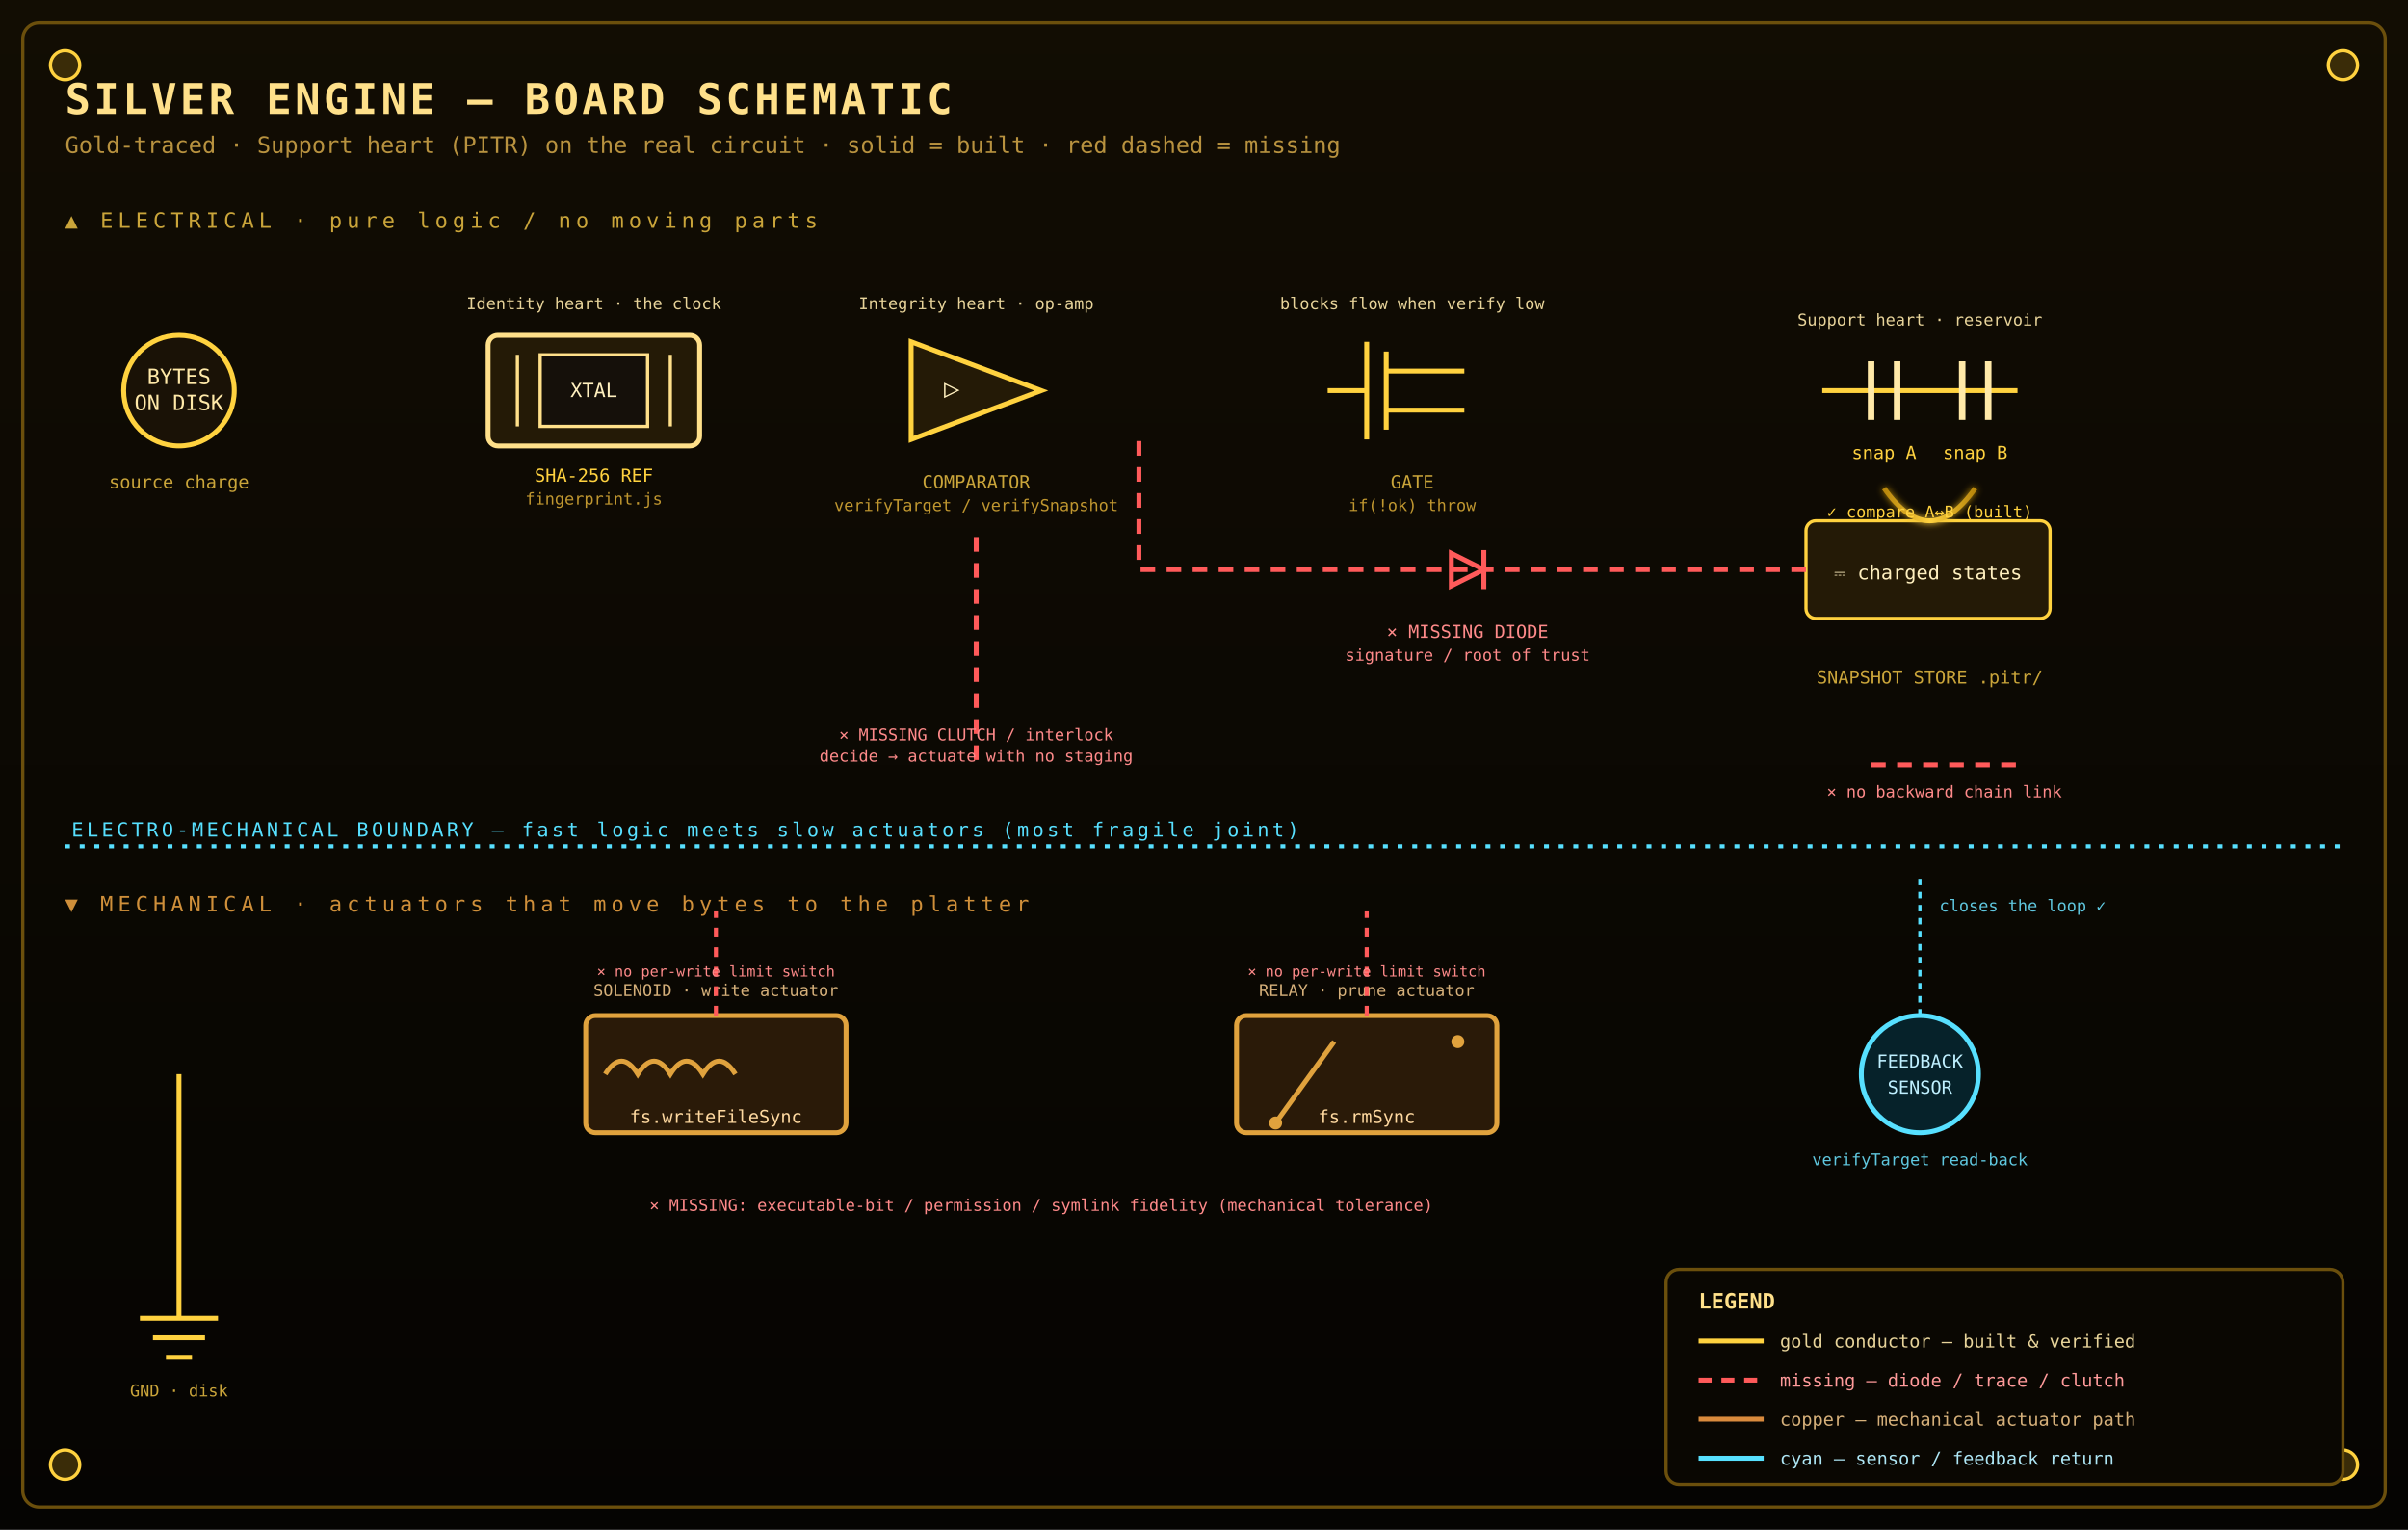
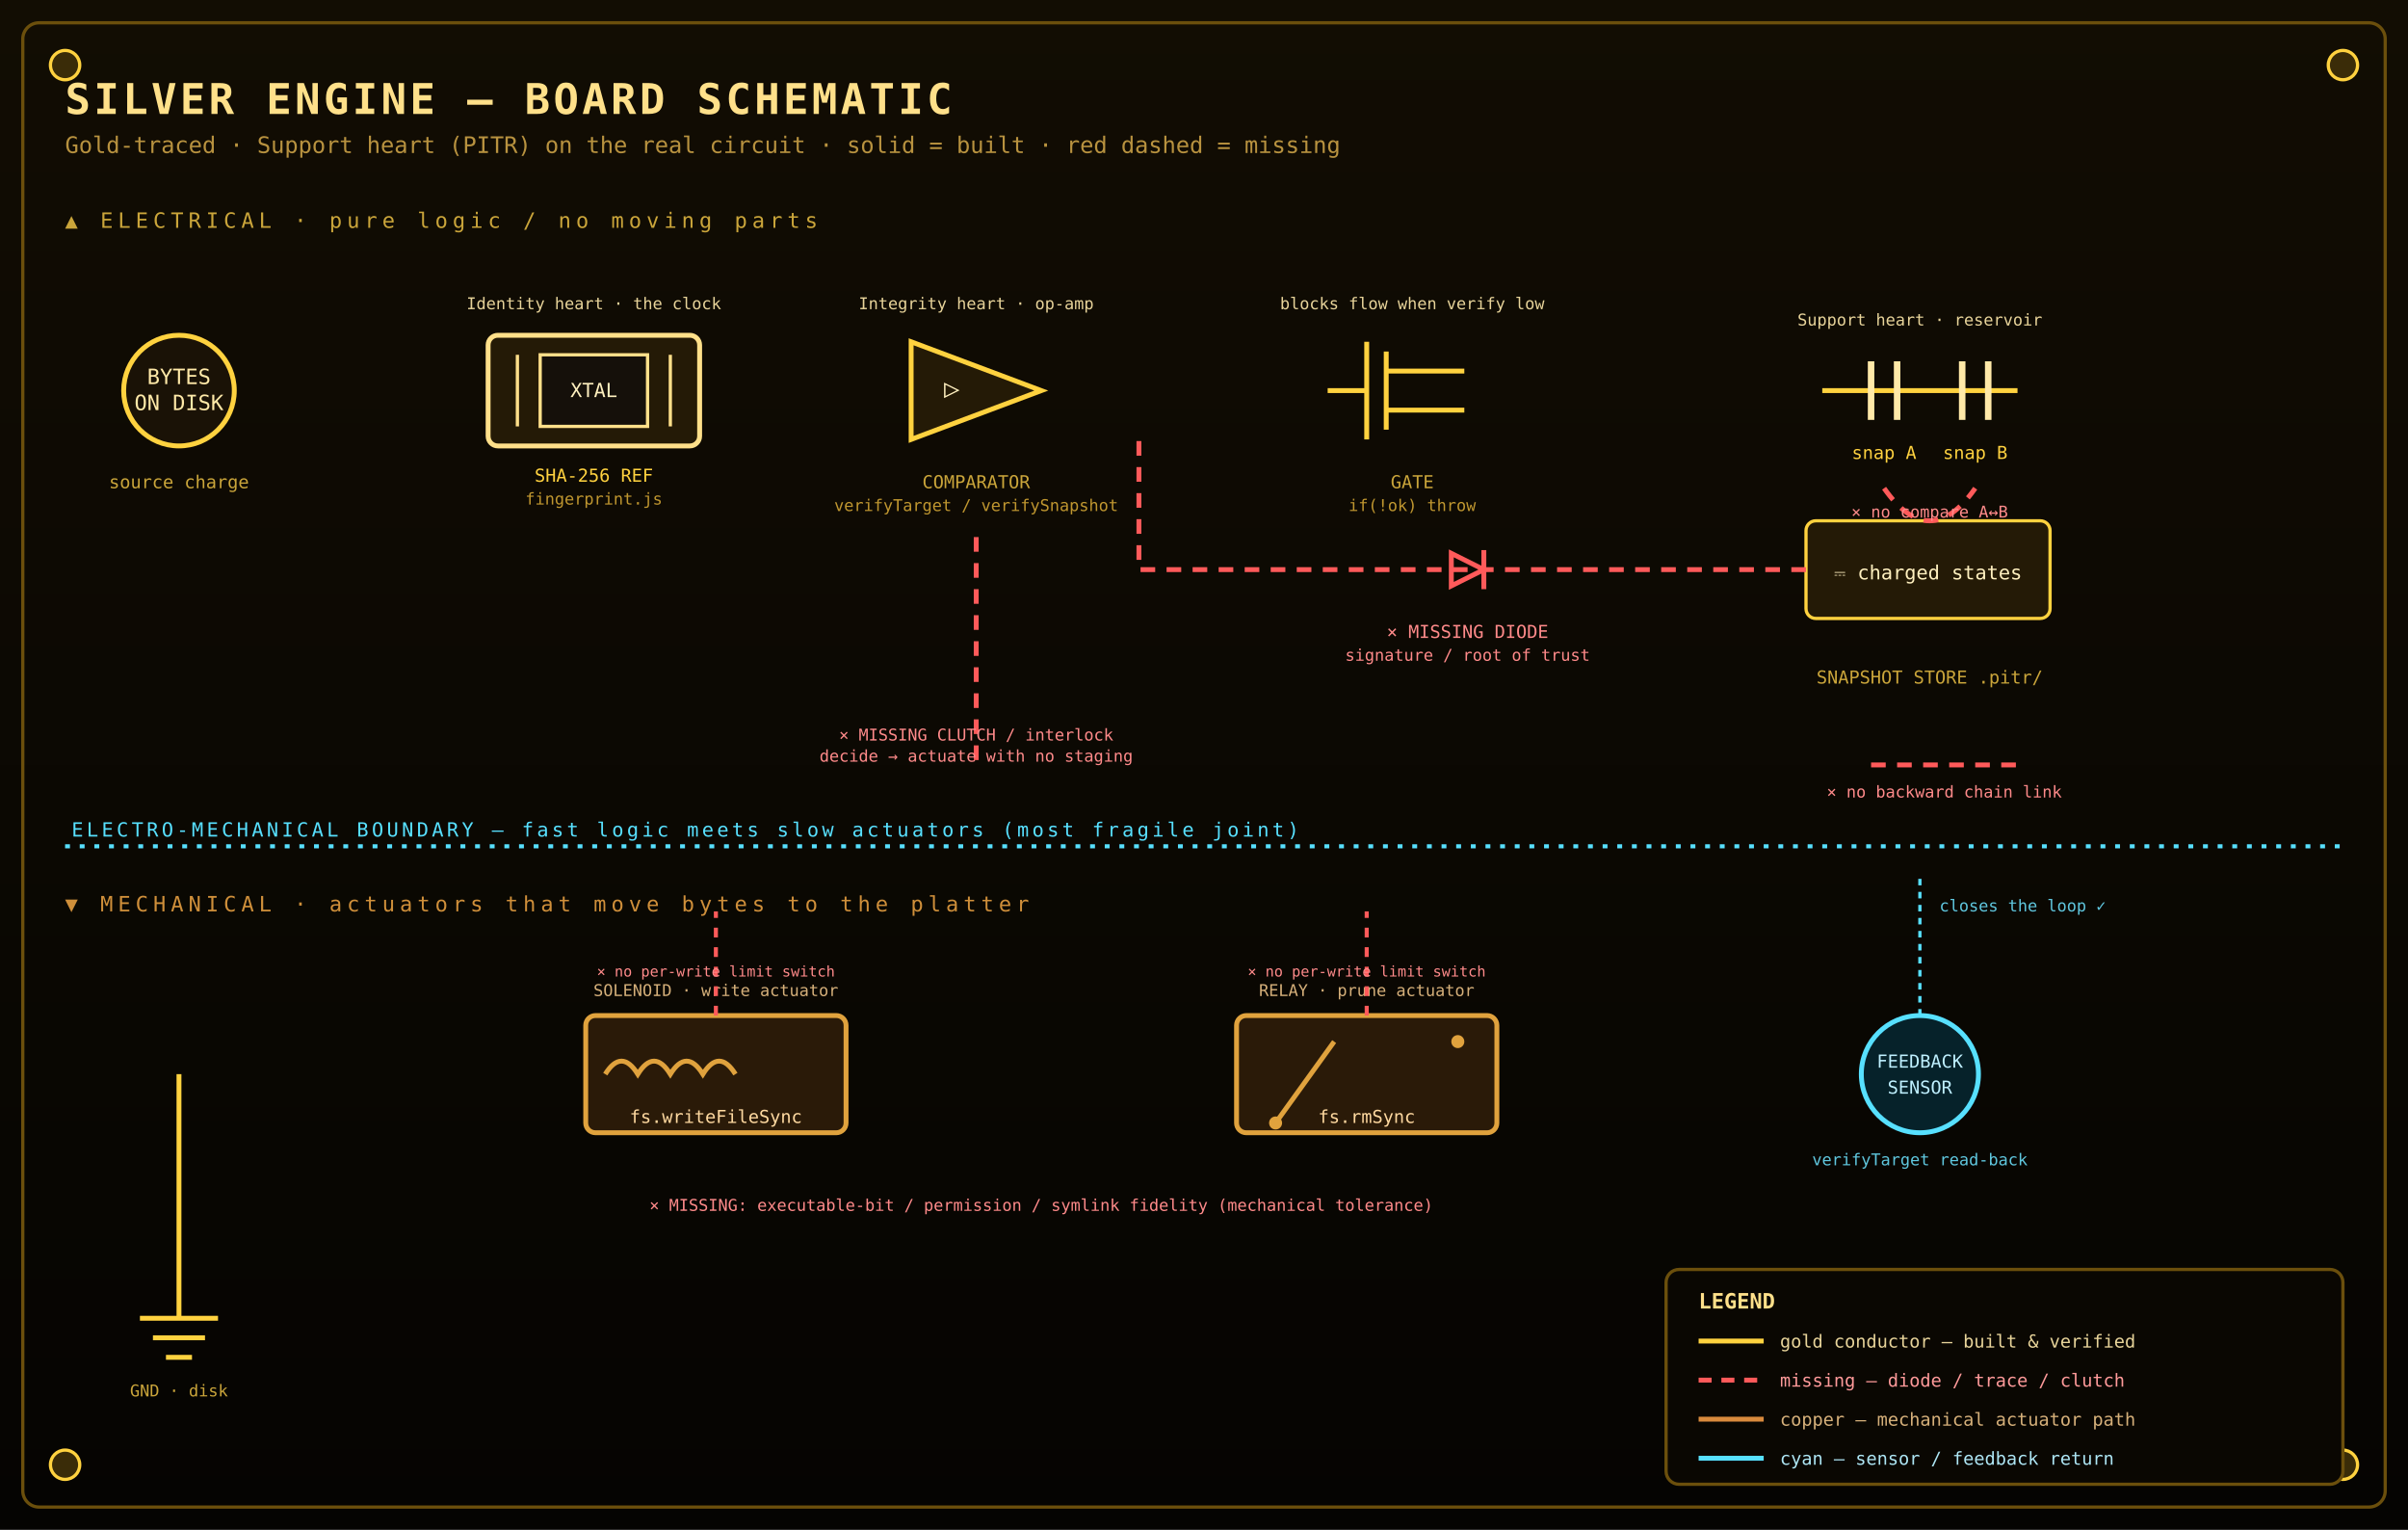
<svg xmlns="http://www.w3.org/2000/svg" width="1480" height="940" viewBox="0 0 1480 940" font-family="Consolas, 'DejaVu Sans Mono', monospace">
  <defs>
    <linearGradient id="board" x1="0" y1="0" x2="0" y2="1">
      <stop offset="0" stop-color="#120d03" />
      <stop offset="1" stop-color="#050402" />
    </linearGradient>
    <linearGradient id="goldtrace" x1="0" y1="0" x2="1" y2="0">
      <stop offset="0" stop-color="#b8860b" />
      <stop offset="0.5" stop-color="#ffd23f" />
      <stop offset="1" stop-color="#b8860b" />
    </linearGradient>
    <filter id="glow" x="-40%" y="-40%" width="180%" height="180%">
      <feGaussianBlur stdDeviation="2.2" result="b" />
      <feMerge>
        <feMergeNode in="b" />
        <feMergeNode in="SourceGraphic" />
      </feMerge>
    </filter>
  </defs>
  <rect x="0" y="0" width="1480" height="940" fill="url(#board)" />
  <rect x="14" y="14" width="1452" height="912" fill="none" stroke="#6b4f0c" stroke-width="2" rx="10" />
  <g fill="#3a2c08" stroke="#ffd23f" stroke-width="2">
    <circle cx="40" cy="40" r="9" />
    <circle cx="1440" cy="40" r="9" />
    <circle cx="40" cy="900" r="9" />
    <circle cx="1440" cy="900" r="9" />
  </g>
  <text x="40" y="70" fill="#ffe08a" font-size="26" font-weight="bold" letter-spacing="2">SILVER ENGINE — BOARD SCHEMATIC</text>
  <text x="40" y="94" fill="#b8923f" font-size="14">Gold-traced · Support heart (PITR) on the real circuit · solid = built · red dashed = missing</text>
  <text x="40" y="140" fill="#caa53a" font-size="13" letter-spacing="3">▲ ELECTRICAL  ·  pure logic / no moving parts</text>
  <g stroke="url(#goldtrace)" stroke-width="3.4" fill="none" filter="url(#glow)">
    <path d="M150 240 H300" />
    <path d="M430 240 H560" />
    <path d="M690 240 H840" />
    <path d="M960 240 H1120" />
    <path d="M1180 300 V420" />
  </g>
  <g>
    <circle cx="110" cy="240" r="34" fill="#1a1206" stroke="#ffd23f" stroke-width="3" />
    <text x="110" y="236" fill="#ffe9a8" font-size="13" text-anchor="middle">BYTES</text>
    <text x="110" y="252" fill="#ffe9a8" font-size="13" text-anchor="middle">ON DISK</text>
    <text x="110" y="300" fill="#caa53a" font-size="11" text-anchor="middle">source charge</text>
  </g>
  <g>
    <rect x="300" y="206" width="130" height="68" rx="6" fill="#241a06" stroke="#ffe08a" stroke-width="3" />
    <line x1="318" y1="218" x2="318" y2="262" stroke="#ffe08a" stroke-width="2" />
    <rect x="332" y="218" width="66" height="44" fill="#15100a" stroke="#ffe08a" stroke-width="2" />
    <line x1="412" y1="218" x2="412" y2="262" stroke="#ffe08a" stroke-width="2" />
    <text x="365" y="244" fill="#fff0bf" font-size="12" text-anchor="middle">XTAL</text>
    <text x="365" y="296" fill="#ffd23f" font-size="11" text-anchor="middle">SHA-256 REF</text>
    <text x="365" y="310" fill="#bf962f" font-size="10" text-anchor="middle">fingerprint.js</text>
    <text x="365" y="190" fill="#e8d49a" font-size="10" text-anchor="middle">Identity heart · the clock</text>
  </g>
  <g>
    <polygon points="560,210 560,270 640,240" fill="#241a06" stroke="#ffd23f" stroke-width="3" />
    <text x="585" y="244" fill="#fff0bf" font-size="16" text-anchor="middle">▷</text>
    <text x="600" y="300" fill="#caa53a" font-size="11" text-anchor="middle">COMPARATOR</text>
    <text x="600" y="314" fill="#bf962f" font-size="10" text-anchor="middle">verifyTarget / verifySnapshot</text>
    <text x="600" y="190" fill="#e8d49a" font-size="10" text-anchor="middle">Integrity heart · op-amp</text>
  </g>
  <g>
    <line x1="840" y1="210" x2="840" y2="270" stroke="#ffd23f" stroke-width="3" />
    <line x1="852" y1="216" x2="852" y2="264" stroke="#ffd23f" stroke-width="3" />
    <line x1="852" y1="228" x2="900" y2="228" stroke="#ffd23f" stroke-width="3" />
    <line x1="852" y1="252" x2="900" y2="252" stroke="#ffd23f" stroke-width="3" />
    <line x1="816" y1="240" x2="840" y2="240" stroke="#ffd23f" stroke-width="3" />
    <text x="868" y="300" fill="#caa53a" font-size="11" text-anchor="middle">GATE</text>
    <text x="868" y="314" fill="#bf962f" font-size="10" text-anchor="middle">if(!ok) throw</text>
    <text x="868" y="190" fill="#e8d49a" font-size="10" text-anchor="middle">blocks flow when verify low</text>
  </g>
  <g>
    <text x="1180" y="200" fill="#e8d49a" font-size="10" text-anchor="middle">Support heart · reservoir</text>
    <line x1="1120" y1="240" x2="1240" y2="240" stroke="#ffd23f" stroke-width="3" />
    <line x1="1150" y1="222" x2="1150" y2="258" stroke="#ffe9a8" stroke-width="4" />
    <line x1="1166" y1="222" x2="1166" y2="258" stroke="#ffe9a8" stroke-width="4" />
    <line x1="1206" y1="222" x2="1206" y2="258" stroke="#ffe9a8" stroke-width="4" />
    <line x1="1222" y1="222" x2="1222" y2="258" stroke="#ffe9a8" stroke-width="4" />
    <text x="1158" y="282" fill="#ffd23f" font-size="11" text-anchor="middle">snap A</text>
    <text x="1214" y="282" fill="#ffd23f" font-size="11" text-anchor="middle">snap B</text>
    <text x="1186" y="420" fill="#caa53a" font-size="11" text-anchor="middle">SNAPSHOT STORE  .pitr/</text>
    <rect x="1110" y="320" width="150" height="60" rx="6" fill="#241a06" stroke="#ffd23f" stroke-width="2" />
    <text x="1185" y="356" fill="#fff0bf" font-size="12" text-anchor="middle">⎓ charged states</text>
  </g>
  <g stroke="#ff5a5a" stroke-width="3" fill="none" stroke-dasharray="9 7">
    <path d="M1110 350 H700 V270" />
+     <path d="M1158 300 q28 40 56 0" />
    <path d="M1150 470 H1240" />
    <path d="M600 330 V470" />
  </g>
  <g>
    <polygon points="892,360 892,340 912,350" fill="none" stroke="#ff5a5a" stroke-width="3" />
    <line x1="912" y1="338" x2="912" y2="362" stroke="#ff5a5a" stroke-width="3" />
    <text x="902" y="392" fill="#ff8a8a" font-size="11" text-anchor="middle">⨯ MISSING DIODE</text>
    <text x="902" y="406" fill="#ff8a8a" font-size="10" text-anchor="middle">signature / root of trust</text>
  </g>
-   <path d="M1158 300 q28 40 56 0" stroke="url(#goldtrace)" stroke-width="3" fill="none" filter="url(#glow)" />
-   <text x="1186" y="318" fill="#ffd23f" font-size="10" text-anchor="middle">✓ compare A↔B  (built)</text>
+   <text x="1186" y="318" fill="#ff8a8a" font-size="10" text-anchor="middle">⨯ no compare A↔B</text>
  <text x="1195" y="490" fill="#ff8a8a" font-size="10" text-anchor="middle">⨯ no backward chain link</text>
  <line x1="40" y1="520" x2="1440" y2="520" stroke="#57e0ff" stroke-width="2.5" stroke-dasharray="3 6" />
  <text x="44" y="514" fill="#57e0ff" font-size="12" letter-spacing="2">ELECTRO-MECHANICAL BOUNDARY — fast logic meets slow actuators (most fragile joint)</text>
  <text x="600" y="455" fill="#ff8a8a" font-size="10" text-anchor="middle">⨯ MISSING CLUTCH / interlock</text>
  <text x="600" y="468" fill="#ff8a8a" font-size="10" text-anchor="middle">decide → actuate with no staging</text>
  <text x="40" y="560" fill="#cf8f3a" font-size="13" letter-spacing="3">▼ MECHANICAL  ·  actuators that move bytes to the platter</text>
  <g stroke="#d98a3d" stroke-width="3" fill="none" filter="url(#glow)">
    <path d="M150 660 H360" />
    <path d="M520 660 H760" />
    <path d="M920 660 H1120" />
  </g>
  <g>
    <rect x="360" y="624" width="160" height="72" rx="6" fill="#2a1a08" stroke="#e0a23d" stroke-width="3" />
    <path d="M372 660 q10 -16 20 0 q10 -16 20 0 q10 -16 20 0 q10 -16 20 0" stroke="#e0a23d" stroke-width="3" fill="none" />
    <text x="440" y="690" fill="#ffd9a0" font-size="11" text-anchor="middle">fs.writeFileSync</text>
    <text x="440" y="612" fill="#d6b07a" font-size="10" text-anchor="middle">SOLENOID · write actuator</text>
  </g>
  <g>
    <rect x="760" y="624" width="160" height="72" rx="6" fill="#2a1a08" stroke="#e0a23d" stroke-width="3" />
    <line x1="784" y1="690" x2="820" y2="640" stroke="#e0a23d" stroke-width="3" />
    <circle cx="784" cy="690" r="4" fill="#e0a23d" />
    <circle cx="896" cy="640" r="4" fill="#e0a23d" />
    <text x="840" y="690" fill="#ffd9a0" font-size="11" text-anchor="middle">fs.rmSync</text>
    <text x="840" y="612" fill="#d6b07a" font-size="10" text-anchor="middle">RELAY · prune actuator</text>
  </g>
  <g>
    <circle cx="1180" cy="660" r="36" fill="#06222a" stroke="#57e0ff" stroke-width="3" />
    <text x="1180" y="656" fill="#bff0ff" font-size="11" text-anchor="middle">FEEDBACK</text>
    <text x="1180" y="672" fill="#bff0ff" font-size="11" text-anchor="middle">SENSOR</text>
    <text x="1180" y="716" fill="#5fc7df" font-size="10" text-anchor="middle">verifyTarget read-back</text>
  </g>
  <path d="M1180 624 V540" stroke="#57e0ff" stroke-width="2" fill="none" stroke-dasharray="4 4" />
  <text x="1192" y="560" fill="#5fc7df" font-size="10">closes the loop ✓</text>
  <g stroke="#ff5a5a" stroke-width="2.5" fill="none" stroke-dasharray="6 6">
    <path d="M440 624 V560" />
    <path d="M840 624 V560" />
  </g>
  <text x="440" y="600" fill="#ff8a8a" font-size="9" text-anchor="middle">⨯ no per-write limit switch</text>
  <text x="840" y="600" fill="#ff8a8a" font-size="9" text-anchor="middle">⨯ no per-write limit switch</text>
  <text x="640" y="744" fill="#ff8a8a" font-size="10" text-anchor="middle">⨯ MISSING: executable-bit / permission / symlink fidelity (mechanical tolerance)</text>
  <g stroke="#ffd23f" stroke-width="3">
    <line x1="110" y1="660" x2="110" y2="810" />
    <line x1="86" y1="810" x2="134" y2="810" />
    <line x1="94" y1="822" x2="126" y2="822" />
    <line x1="102" y1="834" x2="118" y2="834" />
  </g>
  <text x="110" y="858" fill="#caa53a" font-size="10" text-anchor="middle">GND · disk</text>
  <rect x="1024" y="780" width="416" height="132" rx="8" fill="#0a0702" stroke="#6b4f0c" stroke-width="2" />
  <text x="1044" y="804" fill="#ffe08a" font-size="13" font-weight="bold">LEGEND</text>
  <line x1="1044" y1="824" x2="1084" y2="824" stroke="#ffd23f" stroke-width="3" />
  <text x="1094" y="828" fill="#e8d49a" font-size="11">gold conductor — built &amp; verified</text>
  <line x1="1044" y1="848" x2="1084" y2="848" stroke="#ff5a5a" stroke-width="3" stroke-dasharray="8 6" />
  <text x="1094" y="852" fill="#ff9a9a" font-size="11">missing — diode / trace / clutch</text>
  <line x1="1044" y1="872" x2="1084" y2="872" stroke="#d98a3d" stroke-width="3" />
  <text x="1094" y="876" fill="#d6b07a" font-size="11">copper — mechanical actuator path</text>
  <line x1="1044" y1="896" x2="1084" y2="896" stroke="#57e0ff" stroke-width="3" />
  <text x="1094" y="900" fill="#aee6f5" font-size="11">cyan — sensor / feedback return</text>
</svg>
